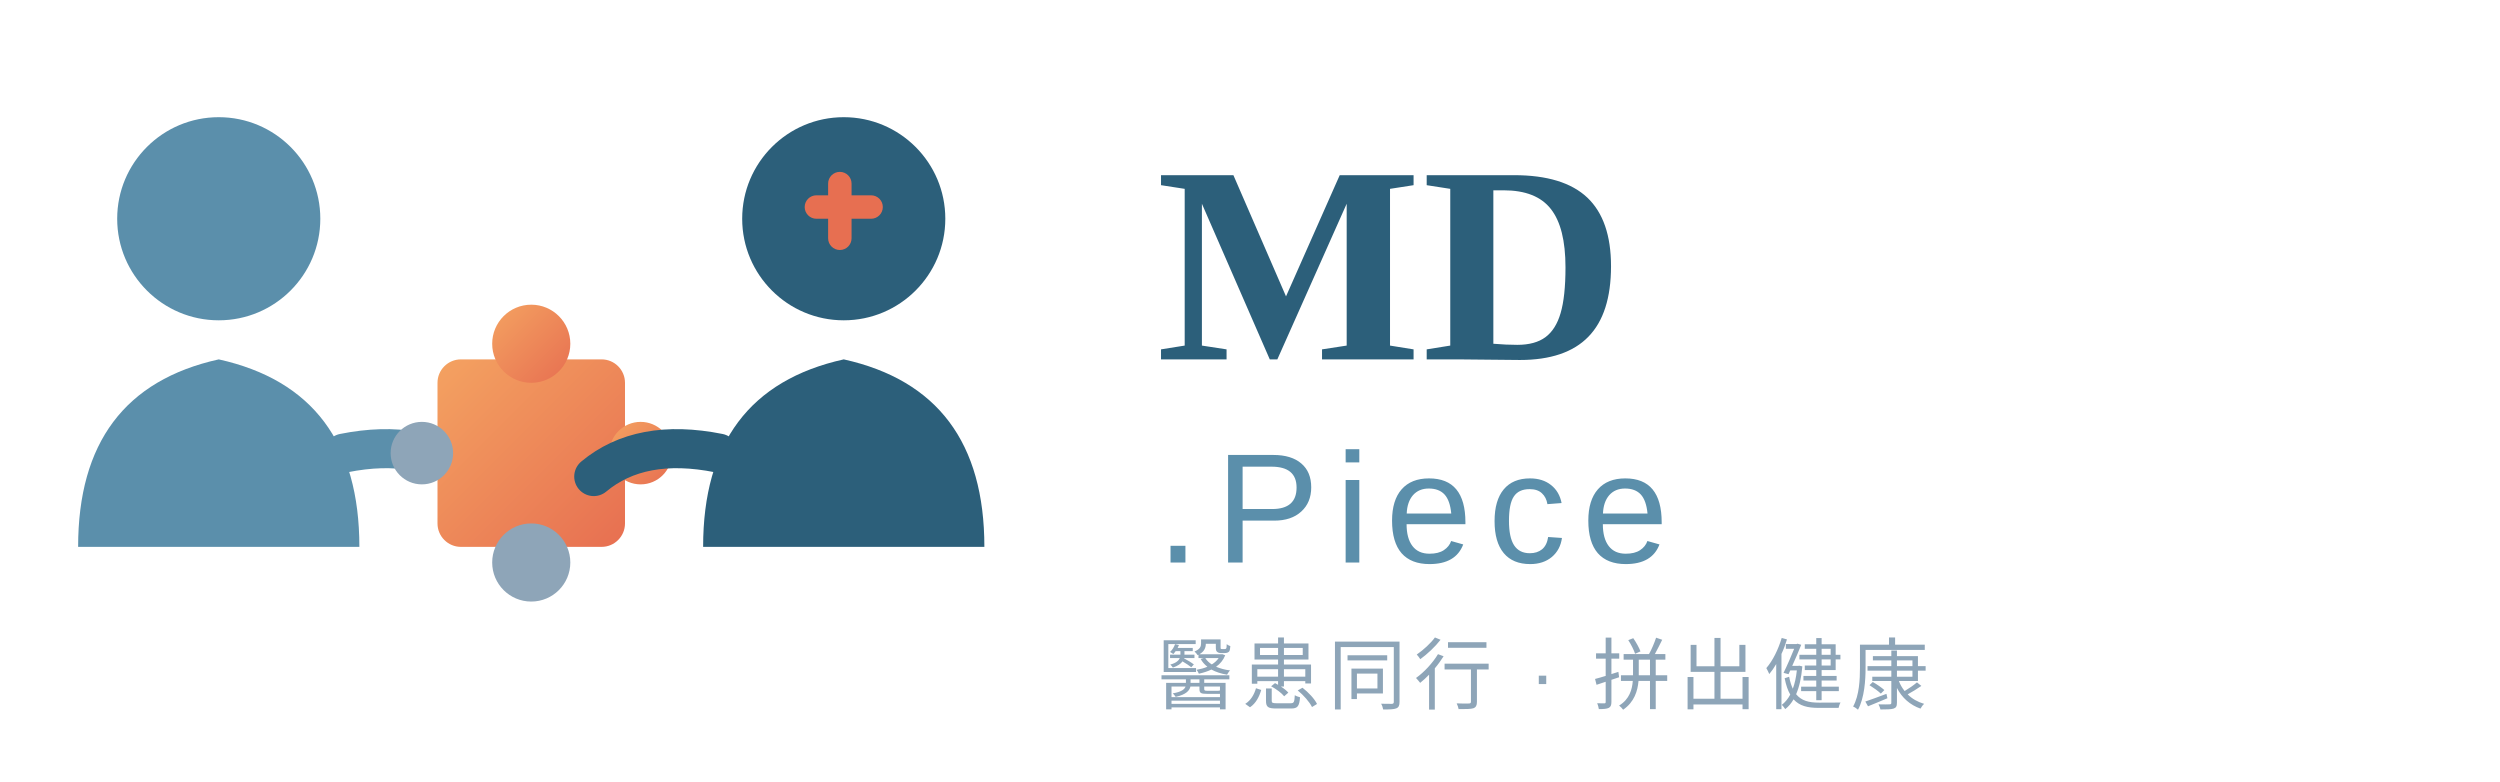
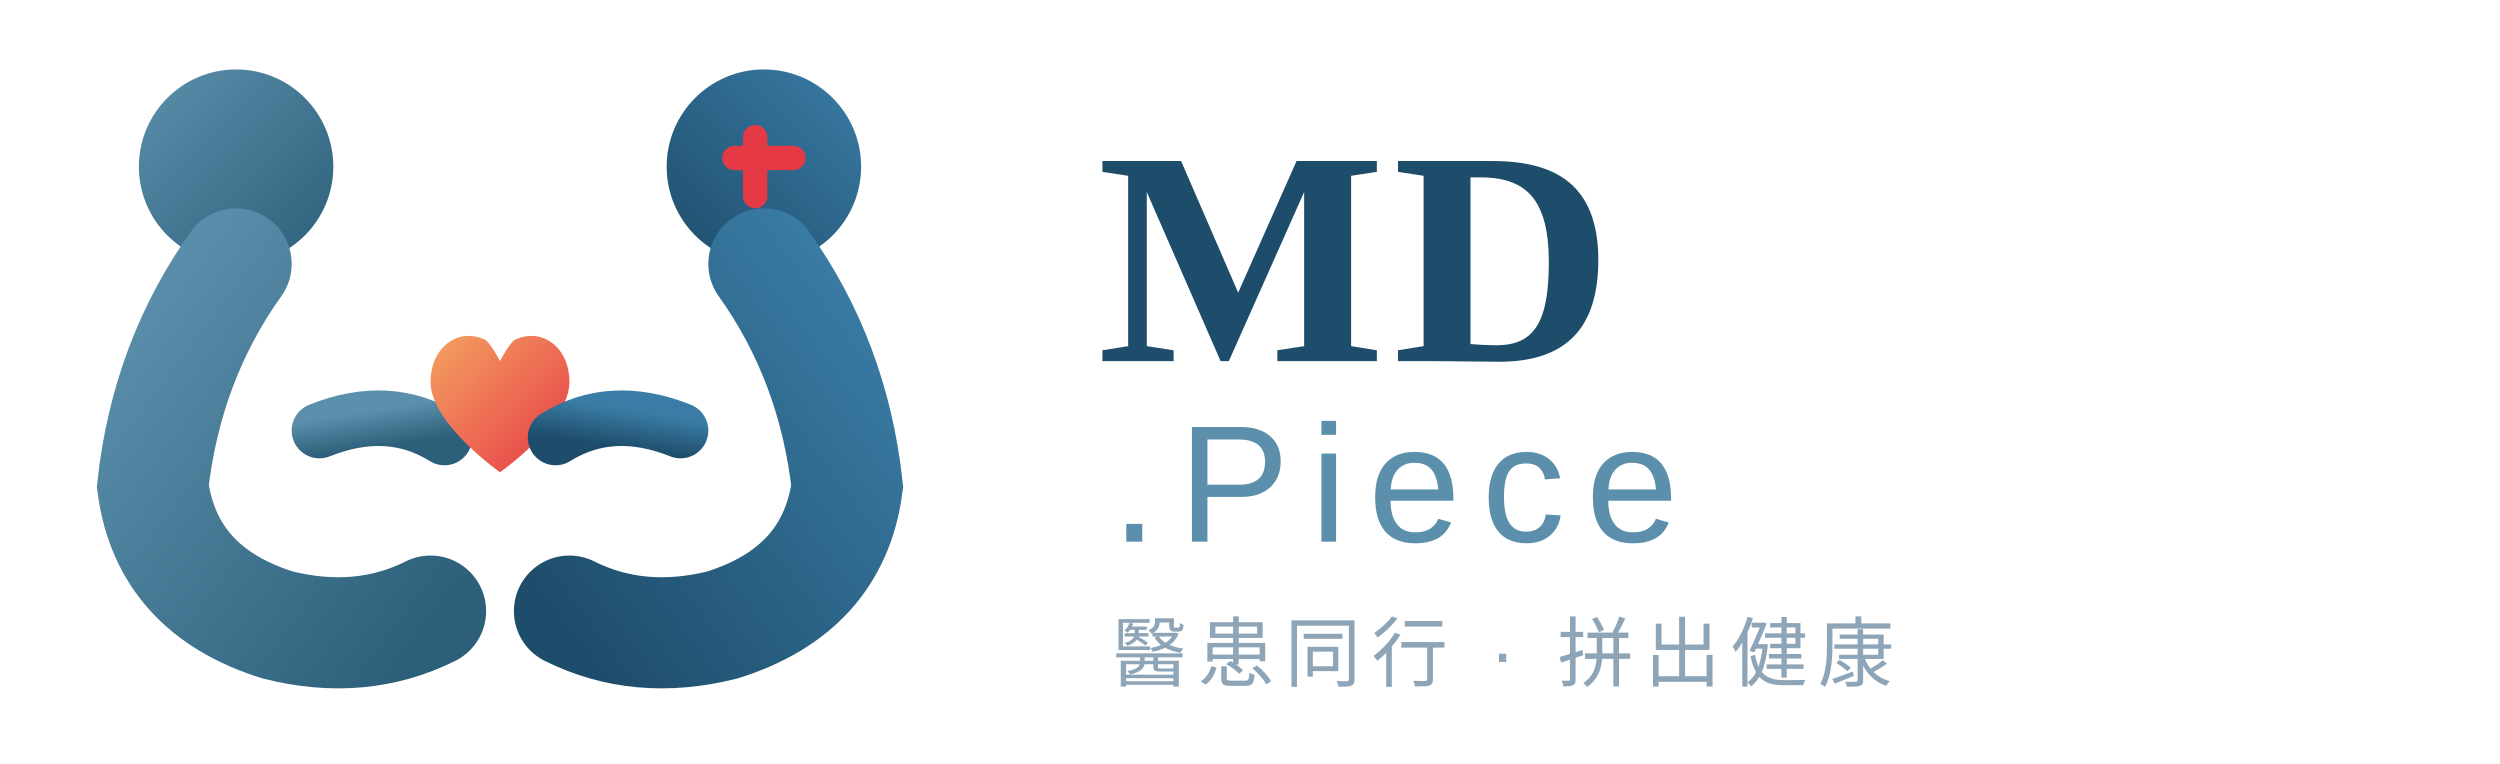
- <svg xmlns="http://www.w3.org/2000/svg" viewBox="0 0 320 100">
+ <svg xmlns="http://www.w3.org/2000/svg" viewBox="0 0 360 110">
  <defs>
-     <linearGradient id="pGrad" x1="0%" y1="0%" x2="100%" y2="100%">
-       <stop offset="0%" style="stop-color:#F4A261" />
-       <stop offset="100%" style="stop-color:#E76F51" />
+     <linearGradient id="figL" x1="0%" y1="0%" x2="100%" y2="100%">
+       <stop offset="0%" stop-color="#5B8FAB" />
+       <stop offset="100%" stop-color="#2C5F7A" />
+     </linearGradient>
+     <linearGradient id="figR" x1="100%" y1="0%" x2="0%" y2="100%">
+       <stop offset="0%" stop-color="#3A7CA5" />
+       <stop offset="100%" stop-color="#1E4D6B" />
+     </linearGradient>
+     <linearGradient id="hrt" x1="0%" y1="0%" x2="100%" y2="100%">
+       <stop offset="0%" stop-color="#F4A261" />
+       <stop offset="100%" stop-color="#E63946" />
    </linearGradient>
  </defs>
-   <circle cx="28" cy="28" r="13" fill="#5B8FAB" />
-   <path d="M10 70 Q10 50 28 46 Q46 50 46 70" fill="#5B8FAB" />
-   <path d="M44 58 Q54 56 60 61" stroke="#5B8FAB" stroke-width="5" stroke-linecap="round" fill="none" />
-   <rect x="56" y="46" width="24" height="24" rx="3" fill="url(#pGrad)" />
-   <circle cx="68" cy="44" r="5" fill="url(#pGrad)" />
-   <circle cx="68" cy="72" r="5" fill="#8EA5B8" />
-   <circle cx="54" cy="58" r="4" fill="#8EA5B8" />
-   <circle cx="82" cy="58" r="4" fill="url(#pGrad)" />
-   <circle cx="108" cy="28" r="13" fill="#2C5F7A" />
-   <rect x="103" y="25" width="10" height="3" rx="1.5" fill="#E76F51" />
-   <rect x="106" y="22" width="3" height="10" rx="1.5" fill="#E76F51" />
-   <path d="M90 70 Q90 50 108 46 Q126 50 126 70" fill="#2C5F7A" />
-   <path d="M92 58 Q82 56 76 61" stroke="#2C5F7A" stroke-width="5" stroke-linecap="round" fill="none" />
-   <text x="148" y="46" font-family="Georgia,'Times New Roman',serif" font-size="36" font-weight="bold" fill="#2C5F7A" letter-spacing="0">MD</text>
-   <text x="148" y="72" font-family="Arial,sans-serif" font-size="20" font-weight="500" fill="#5B8FAB" letter-spacing="2">.Piece</text>
-   <text x="148" y="90" font-family="Arial,sans-serif" font-size="10" fill="#8EA5B8" letter-spacing="1">醫患同行 · 拼出健康</text>
+   <circle cx="34" cy="24" r="14" fill="url(#figL)" />
+   <path d="M34 38 Q24 52 22 70 Q24 85 40 90 Q52 93 62 88" fill="none" stroke="url(#figL)" stroke-width="16" stroke-linecap="round" />
+   <path d="M46 62 Q56 58 64 63" fill="none" stroke="url(#figL)" stroke-width="8" stroke-linecap="round" />
+   <path d="M72 68            C72 68 62 61 62 55            C62 50 66 47 70 49            C71 50 72 52 72 52            C72 52 73 50 74 49            C78 47 82 50 82 55            C82 61 72 68 72 68Z" fill="url(#hrt)" />
+   <circle cx="110" cy="24" r="14" fill="url(#figR)" />
+   <rect x="104" y="21" width="12" height="3.5" rx="1.75" fill="#E63946" />
+   <rect x="107" y="18" width="3.5" height="12" rx="1.75" fill="#E63946" />
+   <path d="M110 38 Q120 52 122 70 Q120 85 104 90 Q92 93 82 88" fill="none" stroke="url(#figR)" stroke-width="16" stroke-linecap="round" />
+   <path d="M98 62 Q88 58 80 63" fill="none" stroke="url(#figR)" stroke-width="8" stroke-linecap="round" />
+   <text x="158" y="52" font-family="Georgia, 'Times New Roman', serif" font-size="44" font-weight="bold" fill="#1E4D6B" letter-spacing="1">MD</text>
+   <text x="160" y="78" font-family="Arial, sans-serif" font-size="24" font-weight="500" fill="#5B8FAB" letter-spacing="3">.Piece</text>
+   <text x="160" y="98" font-family="Arial, sans-serif" font-size="11" fill="#8EA5B8" letter-spacing="1.5">醫患同行 · 拼出健康</text>
</svg>
